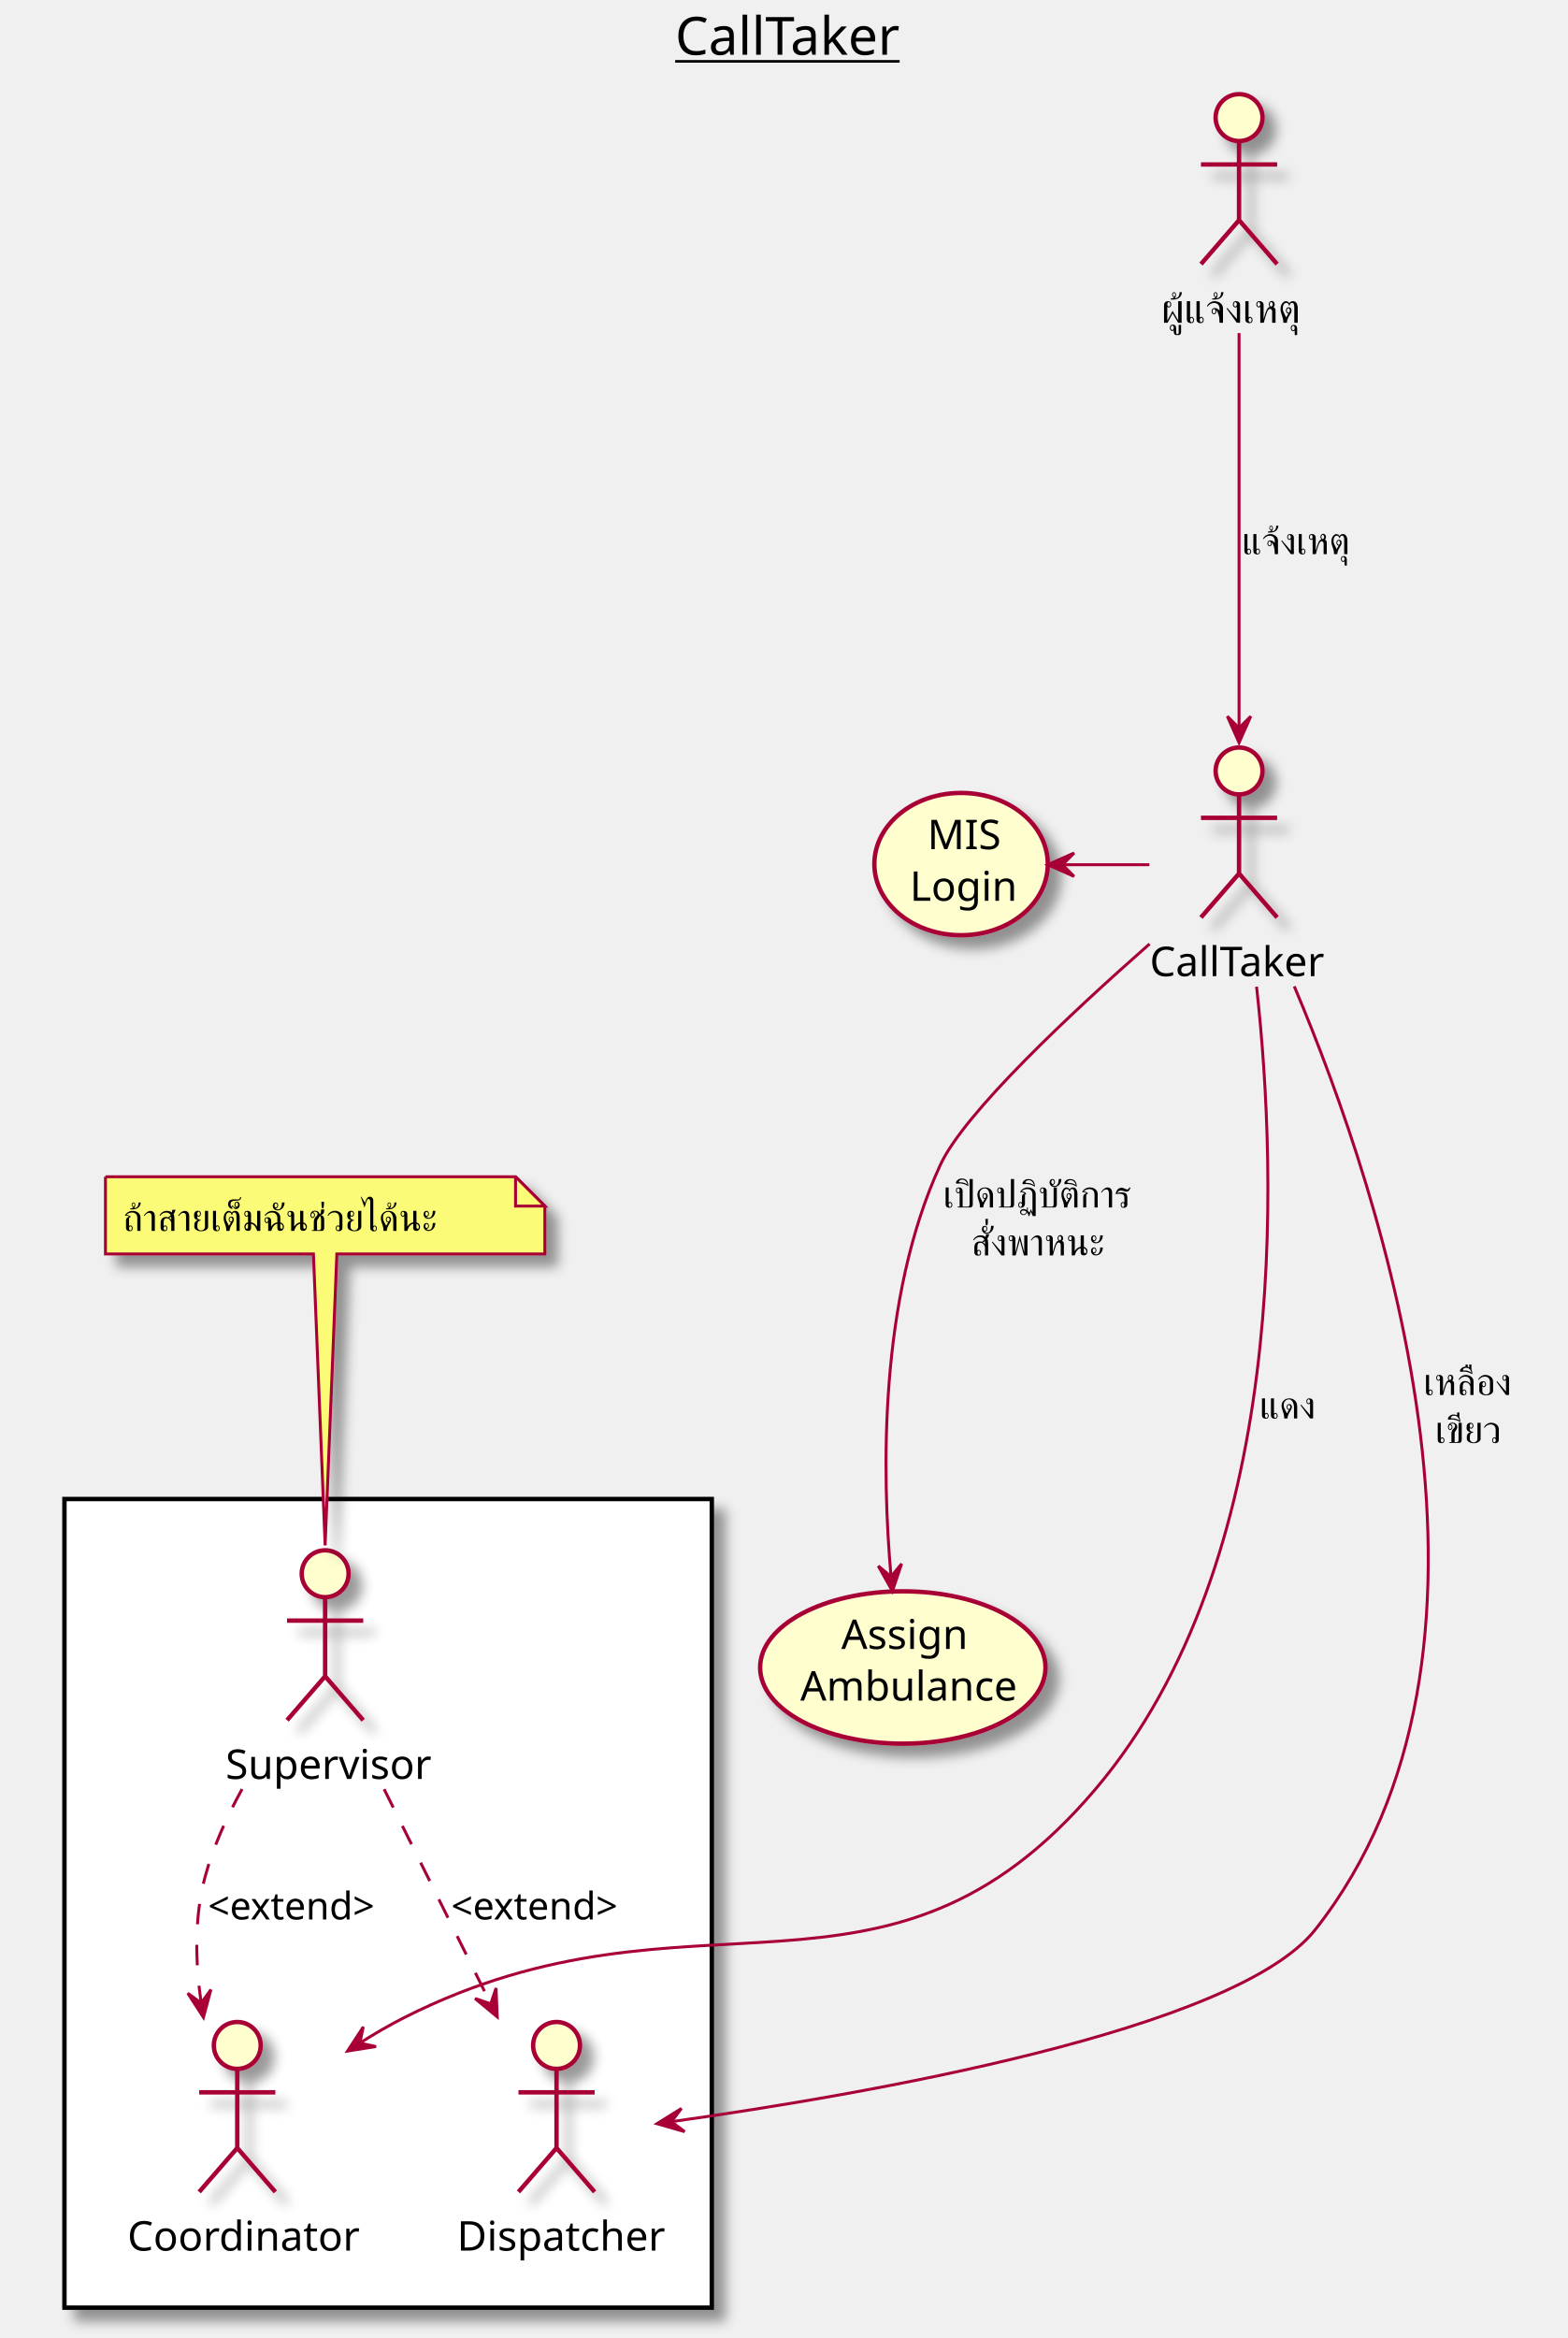
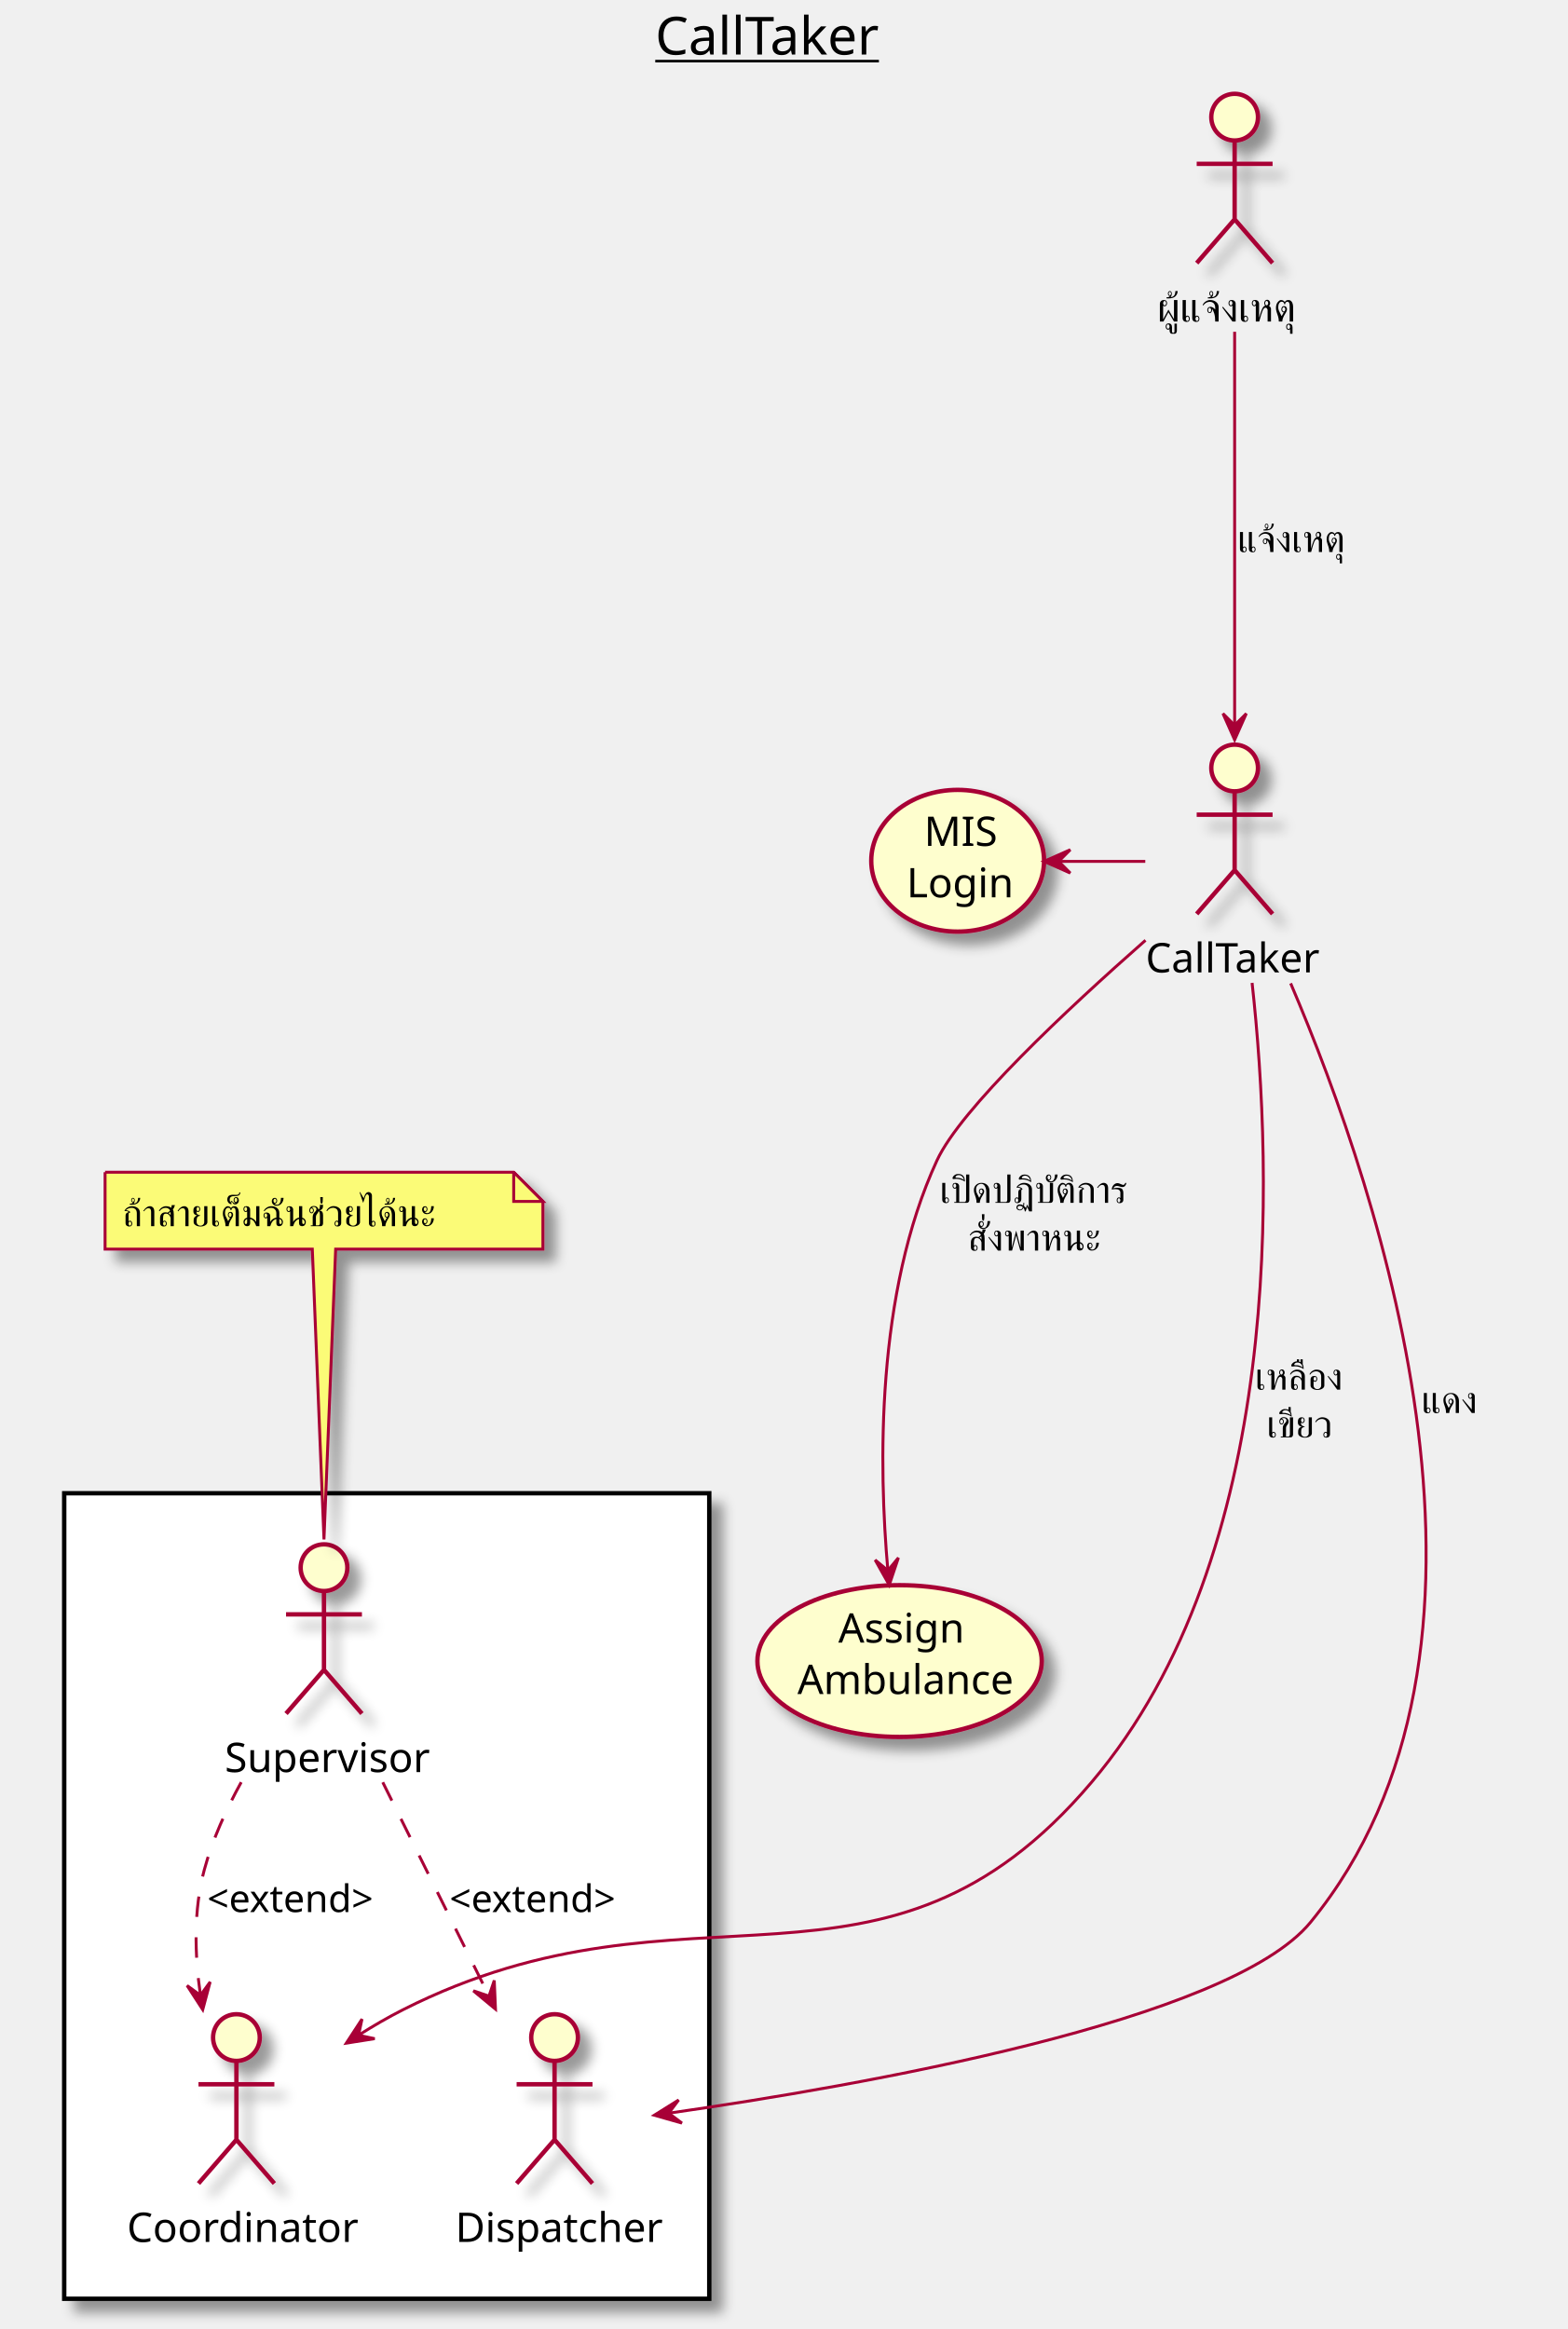
- <svg xmlns="http://www.w3.org/2000/svg" contentScriptType="application/ecmascript" contentStyleType="text/css" height="798px" preserveAspectRatio="none" style="width:535px;height:798px;" version="1.1" viewBox="0 0 535 798" width="535px" zoomAndPan="magnify">
+ <svg xmlns="http://www.w3.org/2000/svg" contentScriptType="application/ecmascript" contentStyleType="text/css" height="798px" preserveAspectRatio="none" style="width:537px;height:798px;" version="1.1" viewBox="0 0 537 798" width="537px" zoomAndPan="magnify">
  <defs>
-     <filter height="300%" id="f1m1vbjf0tykpj" width="300%" x="-1" y="-1">
+     <filter height="300%" id="ffqfxz7isi0vd" width="300%" x="-1" y="-1">
      <feGaussianBlur result="blurOut" stdDeviation="2.0" />
      <feColorMatrix in="blurOut" result="blurOut2" type="matrix" values="0 0 0 0 0 0 0 0 0 0 0 0 0 0 0 0 0 0 .4 0" />
      <feOffset dx="4.0" dy="4.0" in="blurOut2" result="blurOut3" />
      <feBlend in="SourceGraphic" in2="blurOut3" mode="normal" />
    </filter>
  </defs>
  <g>
-     <text fill="#000000" font-family="sans-serif" font-size="18" lengthAdjust="spacingAndGlyphs" text-decoration="underline" textLength="78" x="230.5" y="18.686">CallTaker</text>
-     <rect fill="#FFFFFF" filter="url(#f1m1vbjf0tykpj)" height="276" style="stroke: #000000; stroke-width: 1.5;" width="221" x="22" y="511.641" />
-     <ellipse cx="111" cy="537.141" fill="#FEFECE" filter="url(#f1m1vbjf0tykpj)" rx="8" ry="8" style="stroke: #A80036; stroke-width: 1.5;" />
-     <path d="M111,545.141 L111,572.141 M98,553.141 L124,553.141 M111,572.141 L98,587.141 M111,572.141 L124,587.141 " fill="none" filter="url(#f1m1vbjf0tykpj)" style="stroke: #A80036; stroke-width: 1.5;" />
+     <text fill="#000000" font-family="sans-serif" font-size="18" lengthAdjust="spacingAndGlyphs" text-decoration="underline" textLength="78" x="224.5" y="18.686">CallTaker</text>
+     <rect fill="#FFFFFF" filter="url(#ffqfxz7isi0vd)" height="276" style="stroke: #000000; stroke-width: 1.5;" width="221" x="22" y="511.641" />
+     <ellipse cx="111" cy="537.141" fill="#FEFECE" filter="url(#ffqfxz7isi0vd)" rx="8" ry="8" style="stroke: #A80036; stroke-width: 1.5;" />
+     <path d="M111,545.141 L111,572.141 M98,553.141 L124,553.141 M111,572.141 L98,587.141 M111,572.141 L124,587.141 " fill="none" filter="url(#ffqfxz7isi0vd)" style="stroke: #A80036; stroke-width: 1.5;" />
    <text fill="#000000" font-family="sans-serif" font-size="14" lengthAdjust="spacingAndGlyphs" textLength="68" x="77" y="607.174">Supervisor</text>
-     <ellipse cx="81" cy="698.141" fill="#FEFECE" filter="url(#f1m1vbjf0tykpj)" rx="8" ry="8" style="stroke: #A80036; stroke-width: 1.5;" />
-     <path d="M81,706.141 L81,733.141 M68,714.141 L94,714.141 M81,733.141 L68,748.141 M81,733.141 L94,748.141 " fill="none" filter="url(#f1m1vbjf0tykpj)" style="stroke: #A80036; stroke-width: 1.5;" />
+     <ellipse cx="81" cy="698.141" fill="#FEFECE" filter="url(#ffqfxz7isi0vd)" rx="8" ry="8" style="stroke: #A80036; stroke-width: 1.5;" />
+     <path d="M81,706.141 L81,733.141 M68,714.141 L94,714.141 M81,733.141 L68,748.141 M81,733.141 L94,748.141 " fill="none" filter="url(#ffqfxz7isi0vd)" style="stroke: #A80036; stroke-width: 1.5;" />
    <text fill="#000000" font-family="sans-serif" font-size="14" lengthAdjust="spacingAndGlyphs" textLength="75" x="43.5" y="768.174">Coordinator</text>
-     <ellipse cx="190" cy="698.141" fill="#FEFECE" filter="url(#f1m1vbjf0tykpj)" rx="8" ry="8" style="stroke: #A80036; stroke-width: 1.5;" />
-     <path d="M190,706.141 L190,733.141 M177,714.141 L203,714.141 M190,733.141 L177,748.141 M190,733.141 L203,748.141 " fill="none" filter="url(#f1m1vbjf0tykpj)" style="stroke: #A80036; stroke-width: 1.5;" />
+     <ellipse cx="190" cy="698.141" fill="#FEFECE" filter="url(#ffqfxz7isi0vd)" rx="8" ry="8" style="stroke: #A80036; stroke-width: 1.5;" />
+     <path d="M190,706.141 L190,733.141 M177,714.141 L203,714.141 M190,733.141 L177,748.141 M190,733.141 L203,748.141 " fill="none" filter="url(#ffqfxz7isi0vd)" style="stroke: #A80036; stroke-width: 1.5;" />
    <text fill="#000000" font-family="sans-serif" font-size="14" lengthAdjust="spacingAndGlyphs" textLength="68" x="156" y="768.174">Dispatcher</text>
-     <ellipse cx="423" cy="263.141" fill="#FEFECE" filter="url(#f1m1vbjf0tykpj)" rx="8" ry="8" style="stroke: #A80036; stroke-width: 1.5;" />
-     <path d="M423,271.141 L423,298.141 M410,279.141 L436,279.141 M423,298.141 L410,313.141 M423,298.141 L436,313.141 " fill="none" filter="url(#f1m1vbjf0tykpj)" style="stroke: #A80036; stroke-width: 1.5;" />
+     <ellipse cx="423" cy="263.141" fill="#FEFECE" filter="url(#ffqfxz7isi0vd)" rx="8" ry="8" style="stroke: #A80036; stroke-width: 1.5;" />
+     <path d="M423,271.141 L423,298.141 M410,279.141 L436,279.141 M423,298.141 L410,313.141 M423,298.141 L436,313.141 " fill="none" filter="url(#ffqfxz7isi0vd)" style="stroke: #A80036; stroke-width: 1.5;" />
    <text fill="#000000" font-family="sans-serif" font-size="14" lengthAdjust="spacingAndGlyphs" textLength="61" x="392.5" y="333.174">CallTaker</text>
-     <path d="M36,401.641 L36,427.992 A0,0 0 0 0 36,427.992 L107,427.992 L111,527.476 L115,427.992 L186,427.992 A0,0 0 0 0 186,427.992 L186,411.641 L176,401.641 L36,401.641 A0,0 0 0 0 36,401.641 " fill="#FBFB77" filter="url(#f1m1vbjf0tykpj)" style="stroke: #A80036; stroke-width: 1.0;" />
+     <path d="M36,401.641 L36,427.992 A0,0 0 0 0 36,427.992 L107,427.992 L111,527.476 L115,427.992 L186,427.992 A0,0 0 0 0 186,427.992 L186,411.641 L176,401.641 L36,401.641 A0,0 0 0 0 36,401.641 " fill="#FBFB77" filter="url(#ffqfxz7isi0vd)" style="stroke: #A80036; stroke-width: 1.0;" />
    <path d="M176,401.641 L176,411.641 L186,411.641 L176,401.641 " fill="#FBFB77" style="stroke: #A80036; stroke-width: 1.0;" />
    <text fill="#000000" font-family="sans-serif" font-size="13" lengthAdjust="spacingAndGlyphs" textLength="129" x="42" y="420.136">ถ้าสายเต็มฉันช่วยได้นะ</text>
-     <ellipse cx="423" cy="40.141" fill="#FEFECE" filter="url(#f1m1vbjf0tykpj)" rx="8" ry="8" style="stroke: #A80036; stroke-width: 1.5;" />
-     <path d="M423,48.141 L423,75.141 M410,56.141 L436,56.141 M423,75.141 L410,90.141 M423,75.141 L436,90.141 " fill="none" filter="url(#f1m1vbjf0tykpj)" style="stroke: #A80036; stroke-width: 1.5;" />
+     <ellipse cx="423" cy="40.141" fill="#FEFECE" filter="url(#ffqfxz7isi0vd)" rx="8" ry="8" style="stroke: #A80036; stroke-width: 1.5;" />
+     <path d="M423,48.141 L423,75.141 M410,56.141 L436,56.141 M423,75.141 L410,90.141 M423,75.141 L436,90.141 " fill="none" filter="url(#ffqfxz7isi0vd)" style="stroke: #A80036; stroke-width: 1.5;" />
    <text fill="#000000" font-family="sans-serif" font-size="14" lengthAdjust="spacingAndGlyphs" textLength="53" x="396.5" y="110.174">ผู้แจ้งเหตุ</text>
-     <ellipse cx="308.209" cy="569.138" fill="#FEFECE" filter="url(#f1m1vbjf0tykpj)" rx="48.709" ry="25.998" style="stroke: #A80036; stroke-width: 1.5;" />
+     <ellipse cx="308.209" cy="569.138" fill="#FEFECE" filter="url(#ffqfxz7isi0vd)" rx="48.709" ry="25.998" style="stroke: #A80036; stroke-width: 1.5;" />
    <text fill="#000000" font-family="sans-serif" font-size="14" lengthAdjust="spacingAndGlyphs" textLength="42" x="287.209" y="562.821">Assign</text>
    <text fill="#000000" font-family="sans-serif" font-size="14" lengthAdjust="spacingAndGlyphs" textLength="70" x="273.209" y="580.43">Ambulance</text>
-     <ellipse cx="328.102" cy="294.922" fill="#FEFECE" filter="url(#f1m1vbjf0tykpj)" rx="29.602" ry="24.282" style="stroke: #A80036; stroke-width: 1.5;" />
+     <ellipse cx="328.102" cy="294.922" fill="#FEFECE" filter="url(#ffqfxz7isi0vd)" rx="29.602" ry="24.282" style="stroke: #A80036; stroke-width: 1.5;" />
    <text fill="#000000" font-family="sans-serif" font-size="14" lengthAdjust="spacingAndGlyphs" textLength="23" x="316.602" y="289.841">MIS</text>
    <text fill="#000000" font-family="sans-serif" font-size="14" lengthAdjust="spacingAndGlyphs" textLength="35" x="310.602" y="307.451">Login</text>
    <path d="M82.641,610.657 C77.428,620.092 72.765,630.388 70,640.641 C66.302,654.354 66.667,669.604 68.658,683.527 " fill="none" id="Supervisor-&gt;Coordinator" style="stroke: #A80036; stroke-width: 1.0; stroke-dasharray: 7.0,7.0;" />
    <polygon fill="#A80036" points="69.46,688.591,72.002,679.075,68.677,683.652,64.1,680.328,69.46,688.591" style="stroke: #A80036; stroke-width: 1.0;" />
    <text fill="#000000" font-family="sans-serif" font-size="13" lengthAdjust="spacingAndGlyphs" textLength="55" x="71" y="655.136">&lt;extend&gt;</text>
    <path d="M131.139,610.675 C142.239,633.015 156.049,660.81 167.502,683.861 " fill="none" id="Supervisor-&gt;Dispatcher" style="stroke: #A80036; stroke-width: 1.0; stroke-dasharray: 7.0,7.0;" />
    <polygon fill="#A80036" points="169.76,688.405,169.338,678.565,167.535,683.927,162.173,682.124,169.76,688.405" style="stroke: #A80036; stroke-width: 1.0;" />
    <text fill="#000000" font-family="sans-serif" font-size="13" lengthAdjust="spacingAndGlyphs" textLength="55" x="154" y="655.136">&lt;extend&gt;</text>
    <path d="M423,113.676 C423,151.719 423,208.557 423,248.25 " fill="none" id="User-&gt;CallTaker" style="stroke: #A80036; stroke-width: 1.0;" />
    <polygon fill="#A80036" points="423,253.49,427,244.49,423,248.49,419,244.49,423,253.49" style="stroke: #A80036; stroke-width: 1.0;" />
    <text fill="#000000" font-family="sans-serif" font-size="13" lengthAdjust="spacingAndGlyphs" textLength="40" x="424" y="189.136">แจ้งเหตุ</text>
    <path d="M362.838,295.141 C372.687,295.141 382.536,295.141 392.385,295.141 " fill="none" id="MISLogin&lt;-CallTaker" style="stroke: #A80036; stroke-width: 1.0;" />
    <polygon fill="#A80036" points="357.688,295.141,366.688,299.141,362.688,295.141,366.688,291.141,357.688,295.141" style="stroke: #A80036; stroke-width: 1.0;" />
    <path d="M392.461,322.176 C365.482,345.908 329.184,379.888 321,397.641 C300.032,443.123 301.054,502.704 304.189,538.05 " fill="none" id="CallTaker-&gt;AssignAmbulance" style="stroke: #A80036; stroke-width: 1.0;" />
    <polygon fill="#A80036" points="304.665,543.085,307.801,533.749,304.195,538.107,299.837,534.5,304.665,543.085" style="stroke: #A80036; stroke-width: 1.0;" />
    <text fill="#000000" font-family="sans-serif" font-size="13" lengthAdjust="spacingAndGlyphs" textLength="74" x="322" y="412.136">เปิดปฏิบัติการ</text>
    <text fill="#000000" font-family="sans-serif" font-size="13" lengthAdjust="spacingAndGlyphs" textLength="55" x="331.5" y="428.487">สั่งพาหนะ</text>
    <path d="M428.978,336.767 C436.232,402.44 440.277,532.443 374,610.641 C302.574,694.913 236.567,638.761 138,688.641 C133.024,691.159 127.999,694.077 123.102,697.171 " fill="none" id="CallTaker-&gt;Coordinator" style="stroke: #A80036; stroke-width: 1.0;" />
    <polygon fill="#A80036" points="118.646,700.056,128.375,698.522,122.843,697.338,124.027,691.807,118.646,700.056" style="stroke: #A80036; stroke-width: 1.0;" />
-     <text fill="#000000" font-family="sans-serif" font-size="13" lengthAdjust="spacingAndGlyphs" textLength="21" x="430" y="484.136">แดง</text>
-     <path d="M441.854,336.655 C472.694,409.616 523.438,564.267 449,658.641 C421.857,693.053 294.773,714.957 229.268,724.155 " fill="none" id="CallTaker-&gt;Dispatcher" style="stroke: #A80036; stroke-width: 1.0;" />
-     <polygon fill="#A80036" points="224.277,724.848,233.742,727.571,229.229,724.16,232.64,719.647,224.277,724.848" style="stroke: #A80036; stroke-width: 1.0;" />
-     <text fill="#000000" font-family="sans-serif" font-size="13" lengthAdjust="spacingAndGlyphs" textLength="34" x="486" y="476.136">เหลือง</text>
-     <text fill="#000000" font-family="sans-serif" font-size="13" lengthAdjust="spacingAndGlyphs" textLength="26" x="490" y="492.487">เขียว</text>
+     <text fill="#000000" font-family="sans-serif" font-size="13" lengthAdjust="spacingAndGlyphs" textLength="34" x="430" y="476.136">เหลือง</text>
+     <text fill="#000000" font-family="sans-serif" font-size="13" lengthAdjust="spacingAndGlyphs" textLength="26" x="434" y="492.487">เขียว</text>
+     <path d="M442.192,336.927 C473.574,410.323 525.158,565.65 449,658.641 C421.23,692.549 294.44,714.689 229.136,724.049 " fill="none" id="CallTaker-&gt;Dispatcher" style="stroke: #A80036; stroke-width: 1.0;" />
+     <polygon fill="#A80036" points="224.16,724.754,233.633,727.449,229.11,724.052,232.508,719.529,224.16,724.754" style="stroke: #A80036; stroke-width: 1.0;" />
+     <text fill="#000000" font-family="sans-serif" font-size="13" lengthAdjust="spacingAndGlyphs" textLength="21" x="487" y="484.136">แดง</text>
  </g>
</svg>
